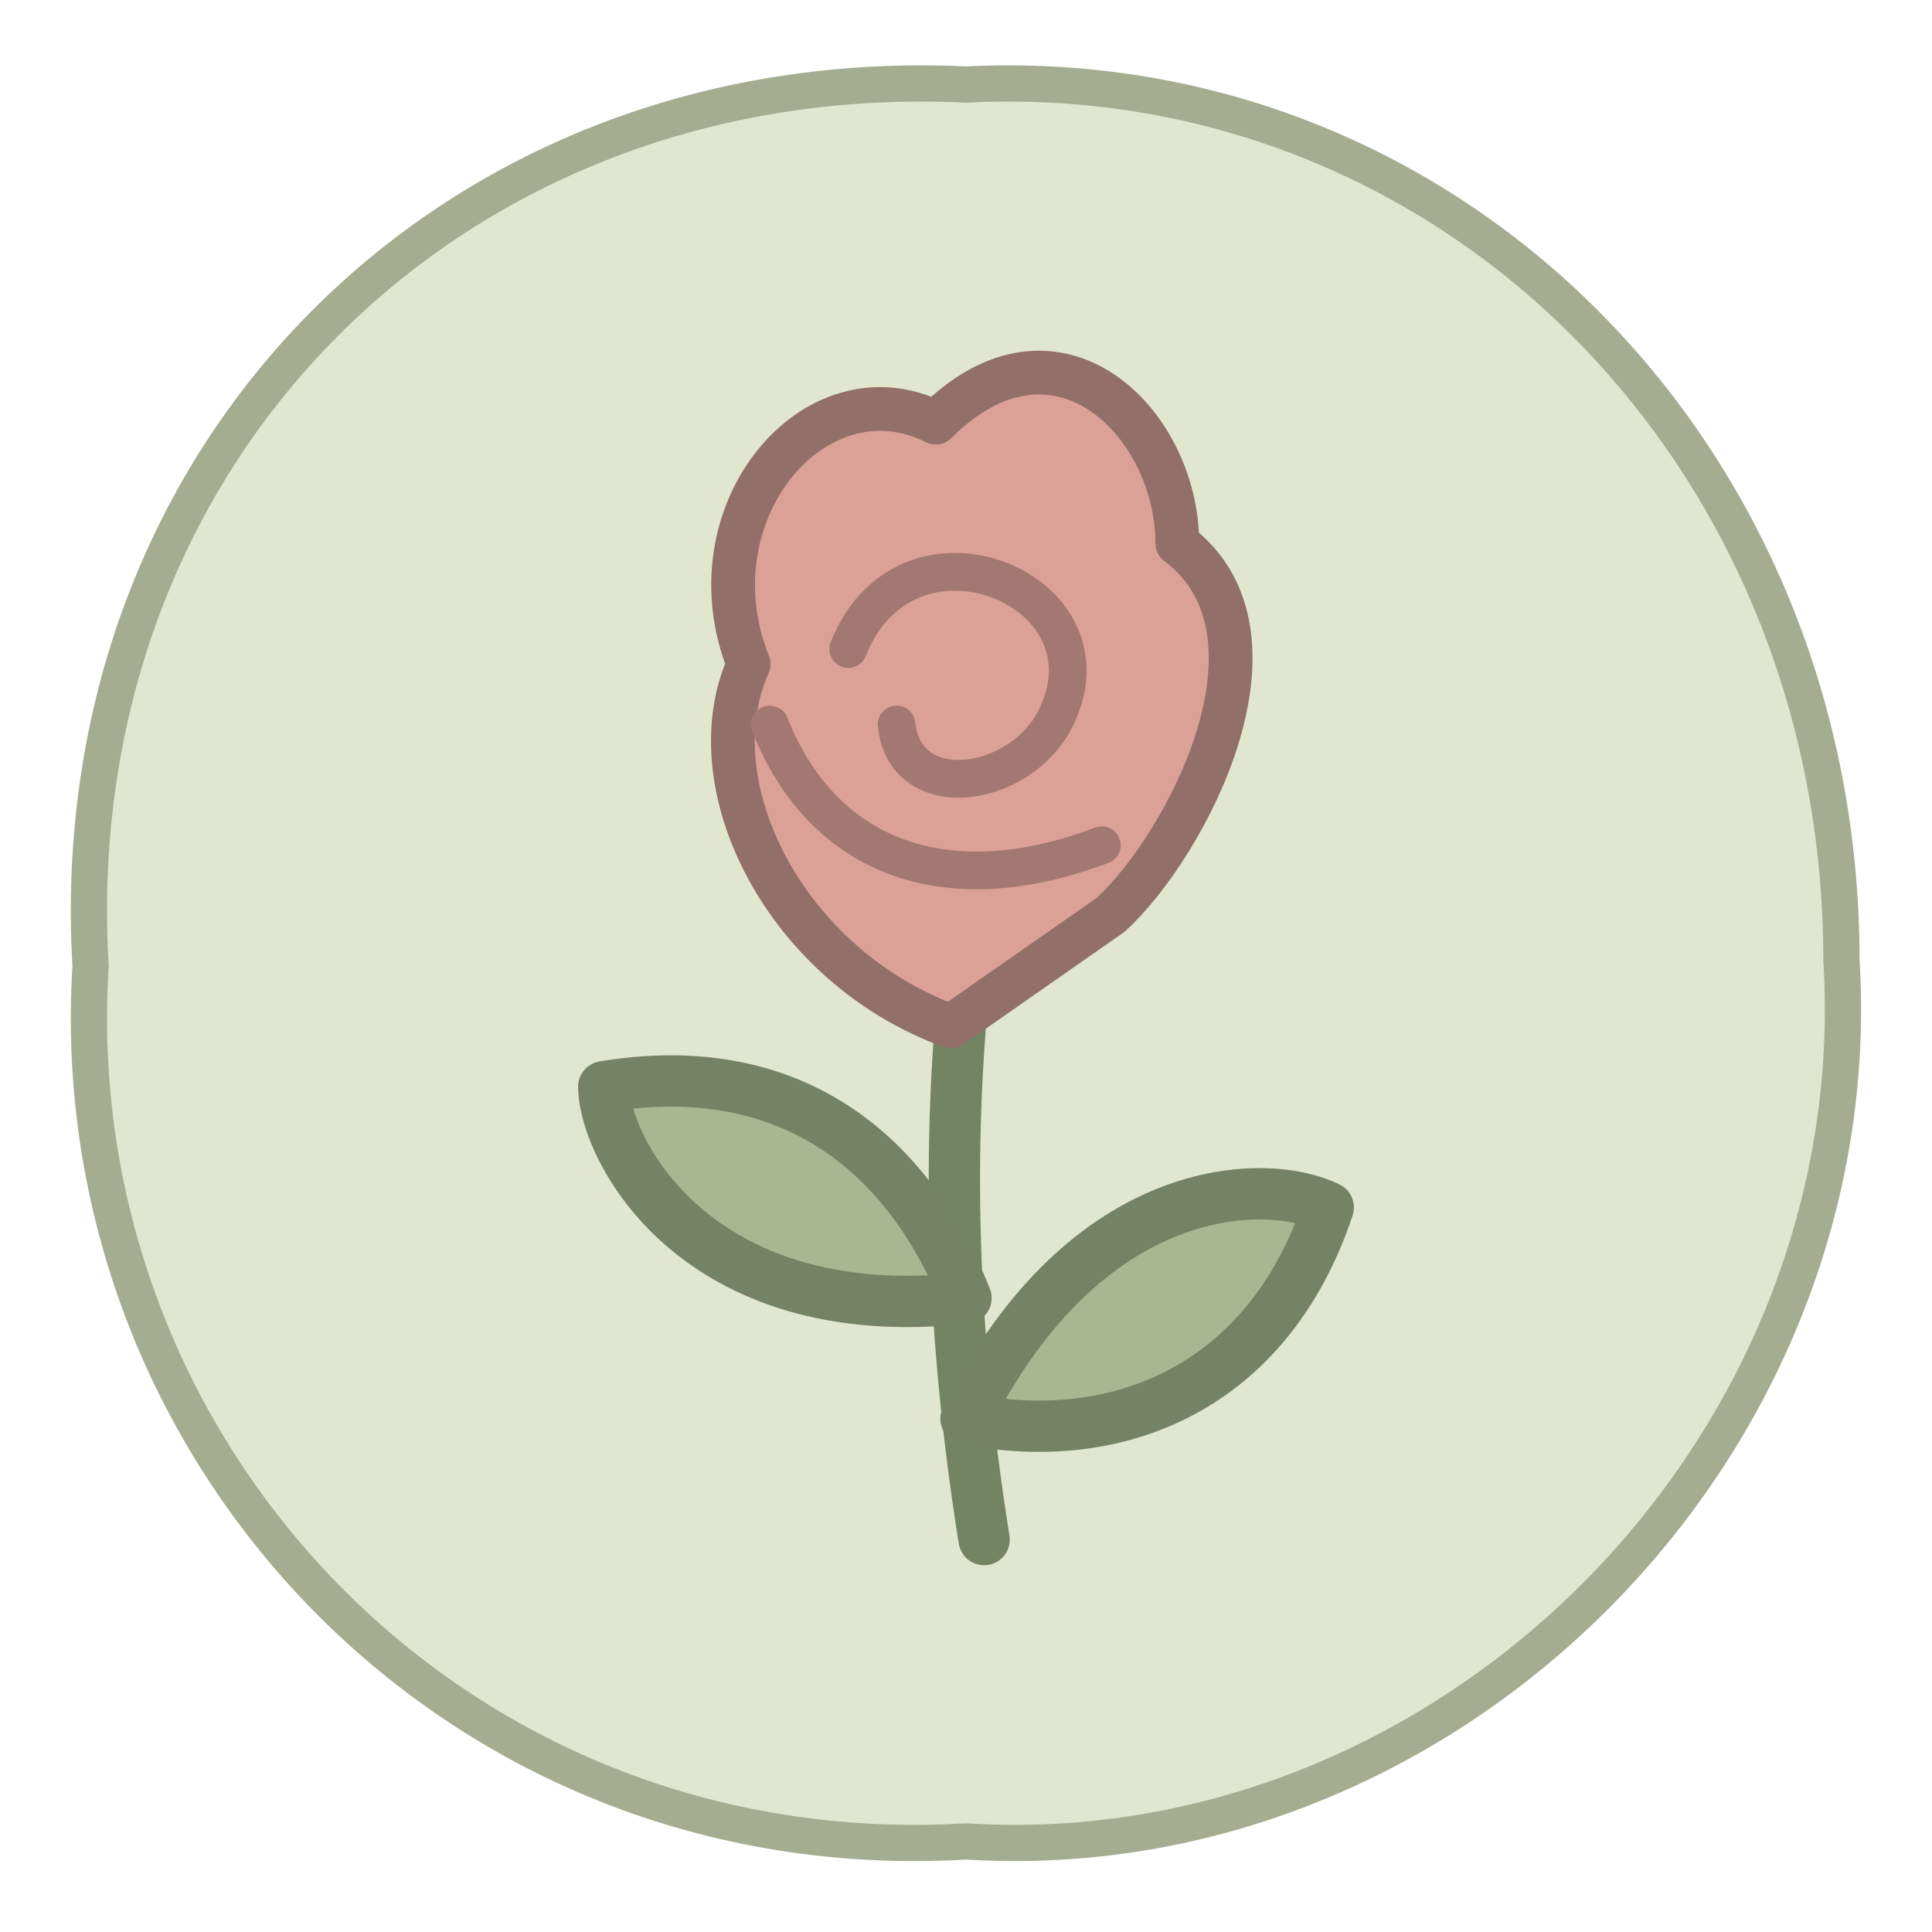
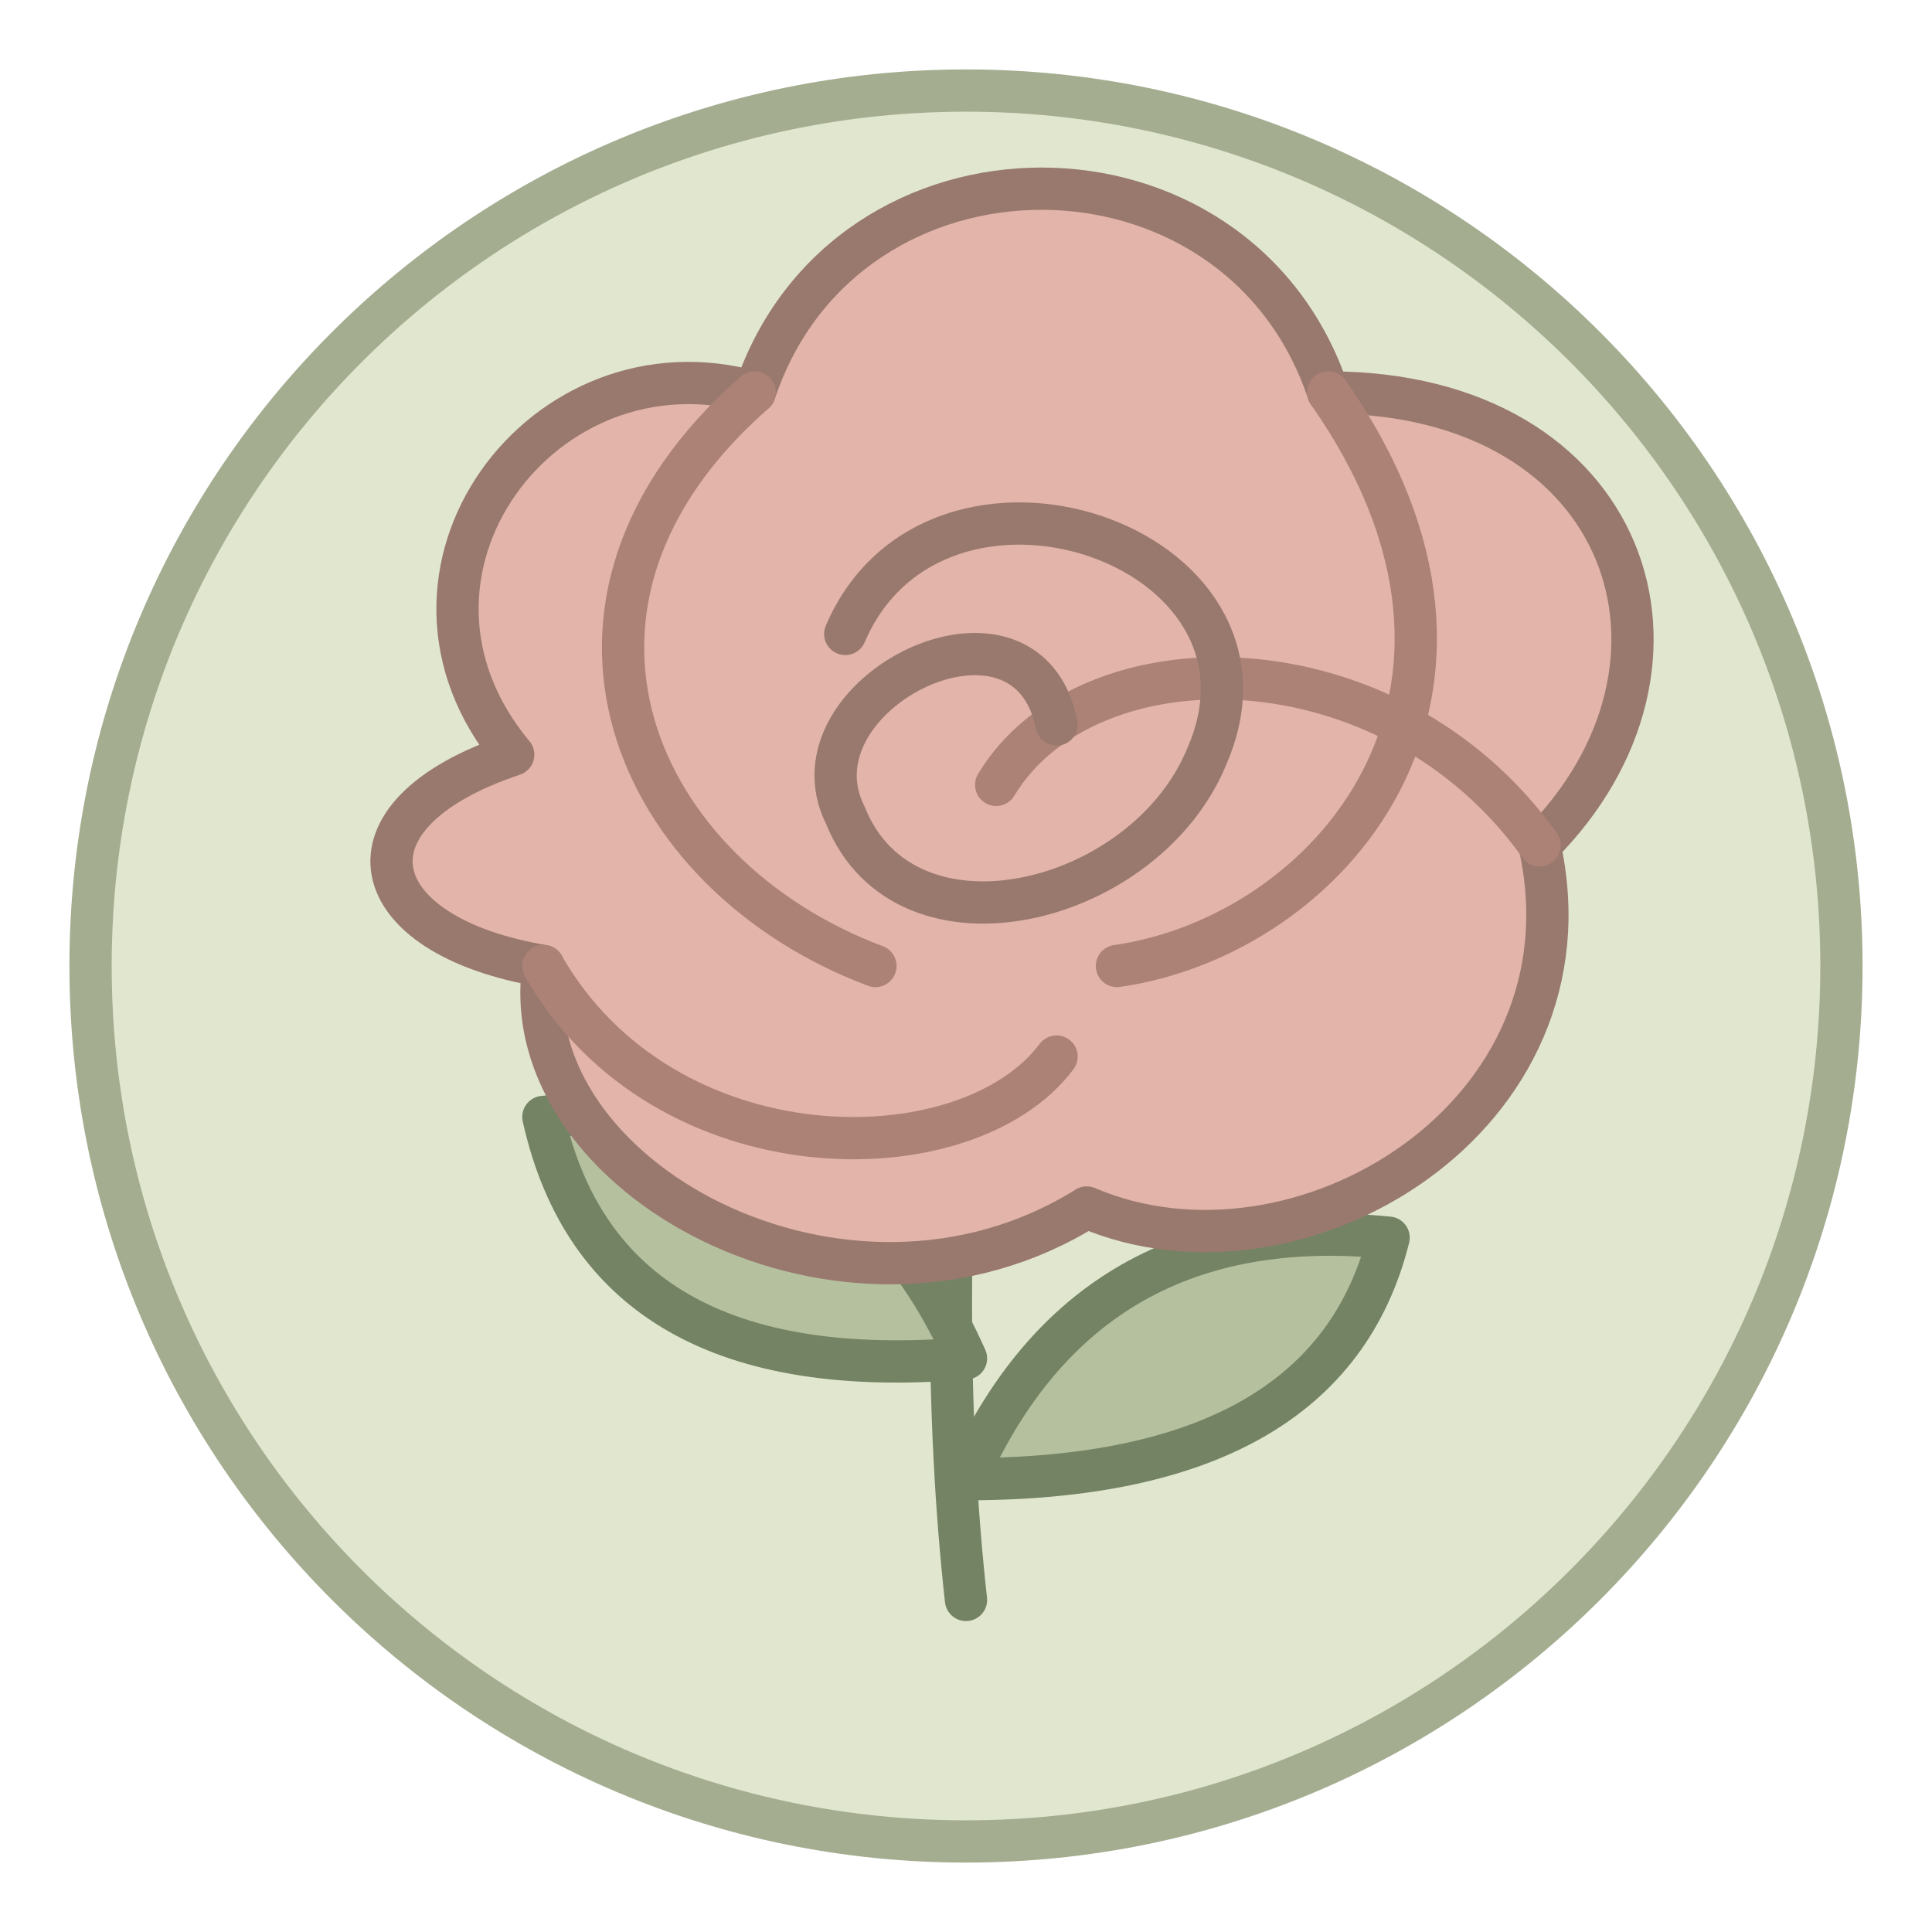
- <svg xmlns="http://www.w3.org/2000/svg" viewBox="0 0 64 64" fill="none" stroke="#4e5146" stroke-width="1.7" stroke-linecap="round" stroke-linejoin="round">
-   <path d="M32 2.8C48 2 61 15 61 31.8C62 48 48 62 32 61C15 62 2 48 3 32C2 15 15 2 32 2.8Z" fill="#e1e7cf" stroke="#a4ad90" stroke-width="1.2" />
-   <path d="M32 32Q31 41 32.6 51" stroke="#728461" />
-   <path d="M32 43C23 44 20 38 20 36C26 35 30 38 32 43Z" fill="#a8b791" stroke="#748363" />
-   <path d="M32 47C36 39 42 39 44 40C42 46 37 48 32 47Z" fill="#a8b791" stroke="#748363" />
-   <path d="M31.5 34C26 32 23 26 24.8 22C22.8 17 27 12 31 14C35 10 39 14 39 18C43 21 39.3 28 36.8 30.3Z" fill="#dba196" stroke="#926f68" stroke-width="1.45" />
-   <path d="M28.1 21.5C30 16.7 36.8 19.4 35.1 23.5C34.1 26.1 30 26.8 29.7 24M25.5 24C27.2 28.3 31.2 30 36.5 28" stroke="#a37870" stroke-width="1.25" />
+ <svg xmlns="http://www.w3.org/2000/svg" viewBox="0 0 64 64" fill="none" stroke="#666751" stroke-width="1.4" stroke-linecap="round" stroke-linejoin="round">
+   <circle cx="32" cy="32" r="29" fill="#e1e7cf" stroke="#a4ad90" />
+   <path d="M32 32q-1 12 0 21" stroke="#748363" />
+   <path d="M32 45q-12 1-14-8 10-1 14 8zm0 4q4-9 14-8-2 8-14 8z" fill="#b5c09f" stroke="#748363" />
+   <path d="M17 25c-5-6 1-14 8-12 3-9 16-9 19 0 10 0 13 9 7 15 2 9-8 15-15 12-8 5-19-1-18-8-6-1-7-5-1-7z" fill="#e3b4a9" stroke="#99796d" />
+   <path d="M25 13c-8 7-4 16 4 19m15-19c7 10 0 18-7 19m-19 0c4 7 14 7 17 3m16-7c-5-7-15-7-18-2" stroke="#ac8276" />
+   <path d="M28 21c3-7 15-3 12 4-2 5-10 7-12 2-2-4 6-8 7-3" stroke="#99796d" />
</svg>
